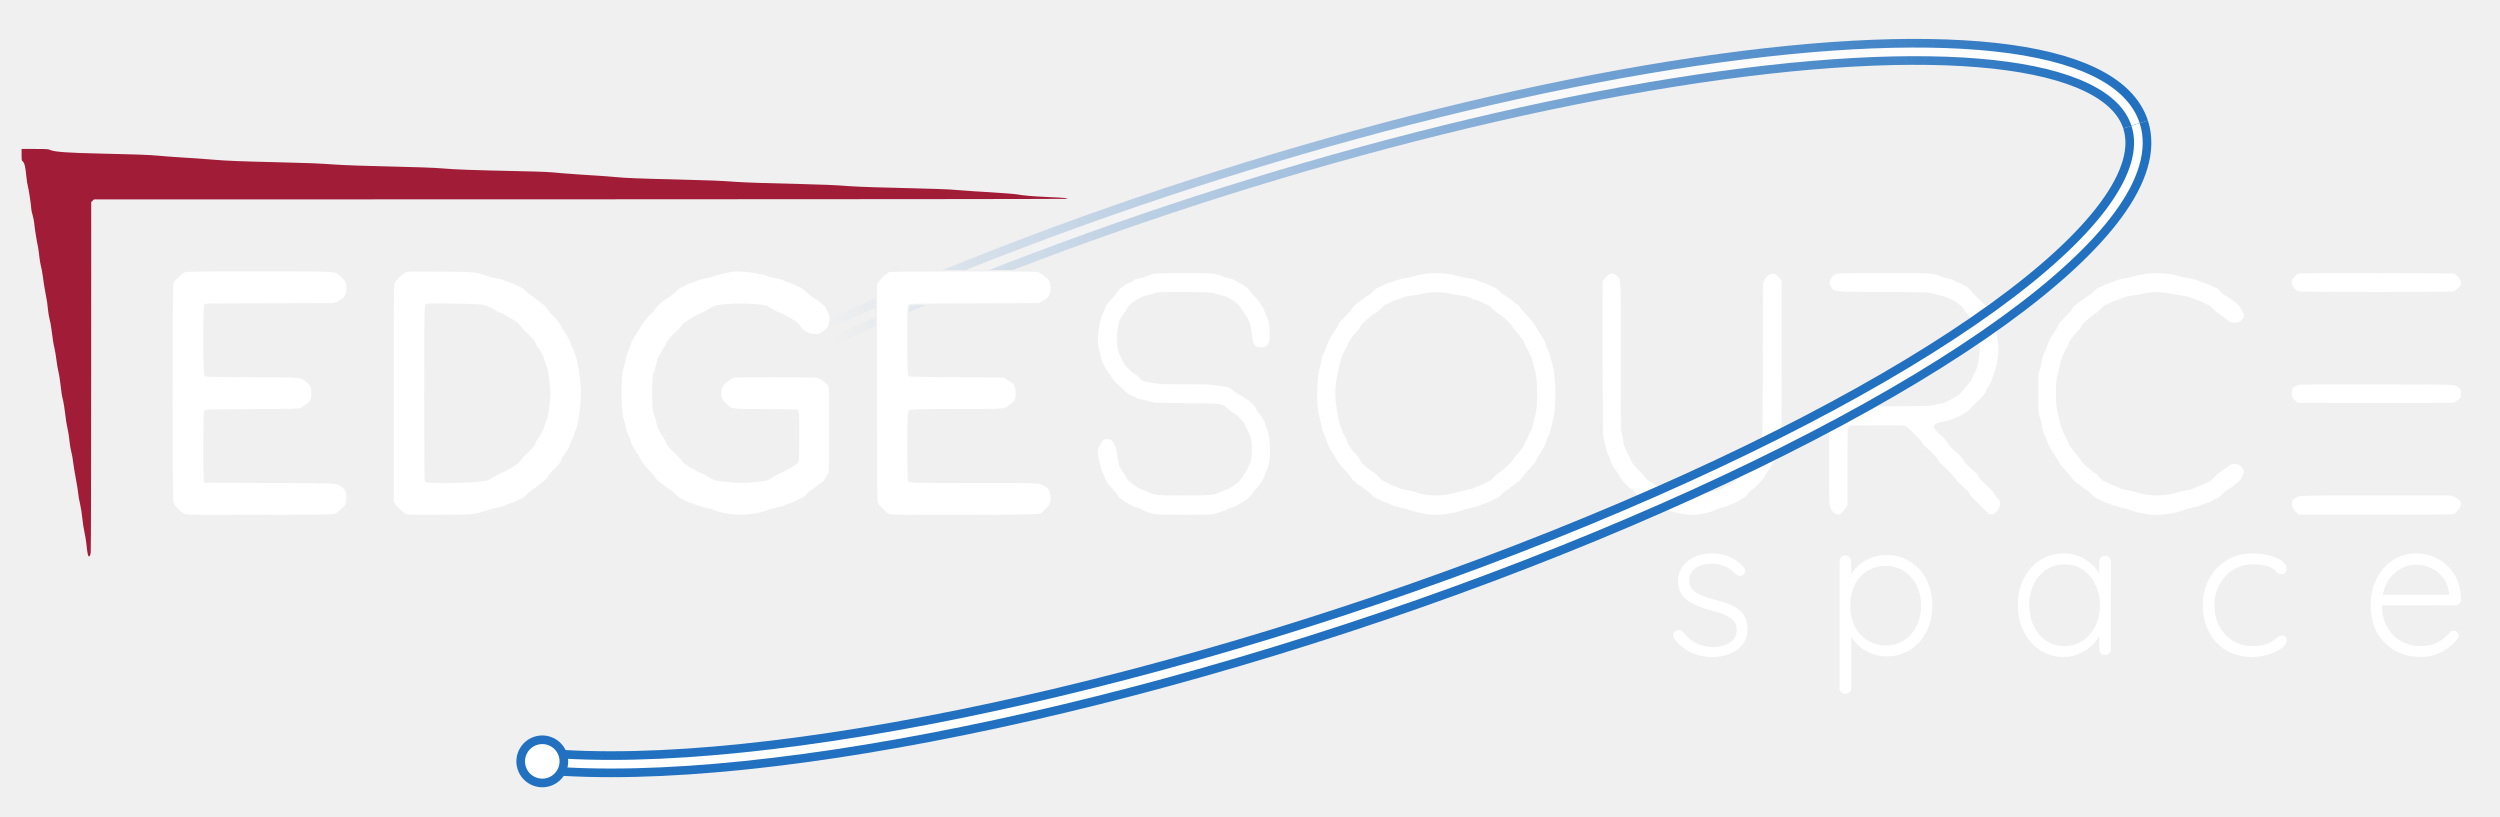
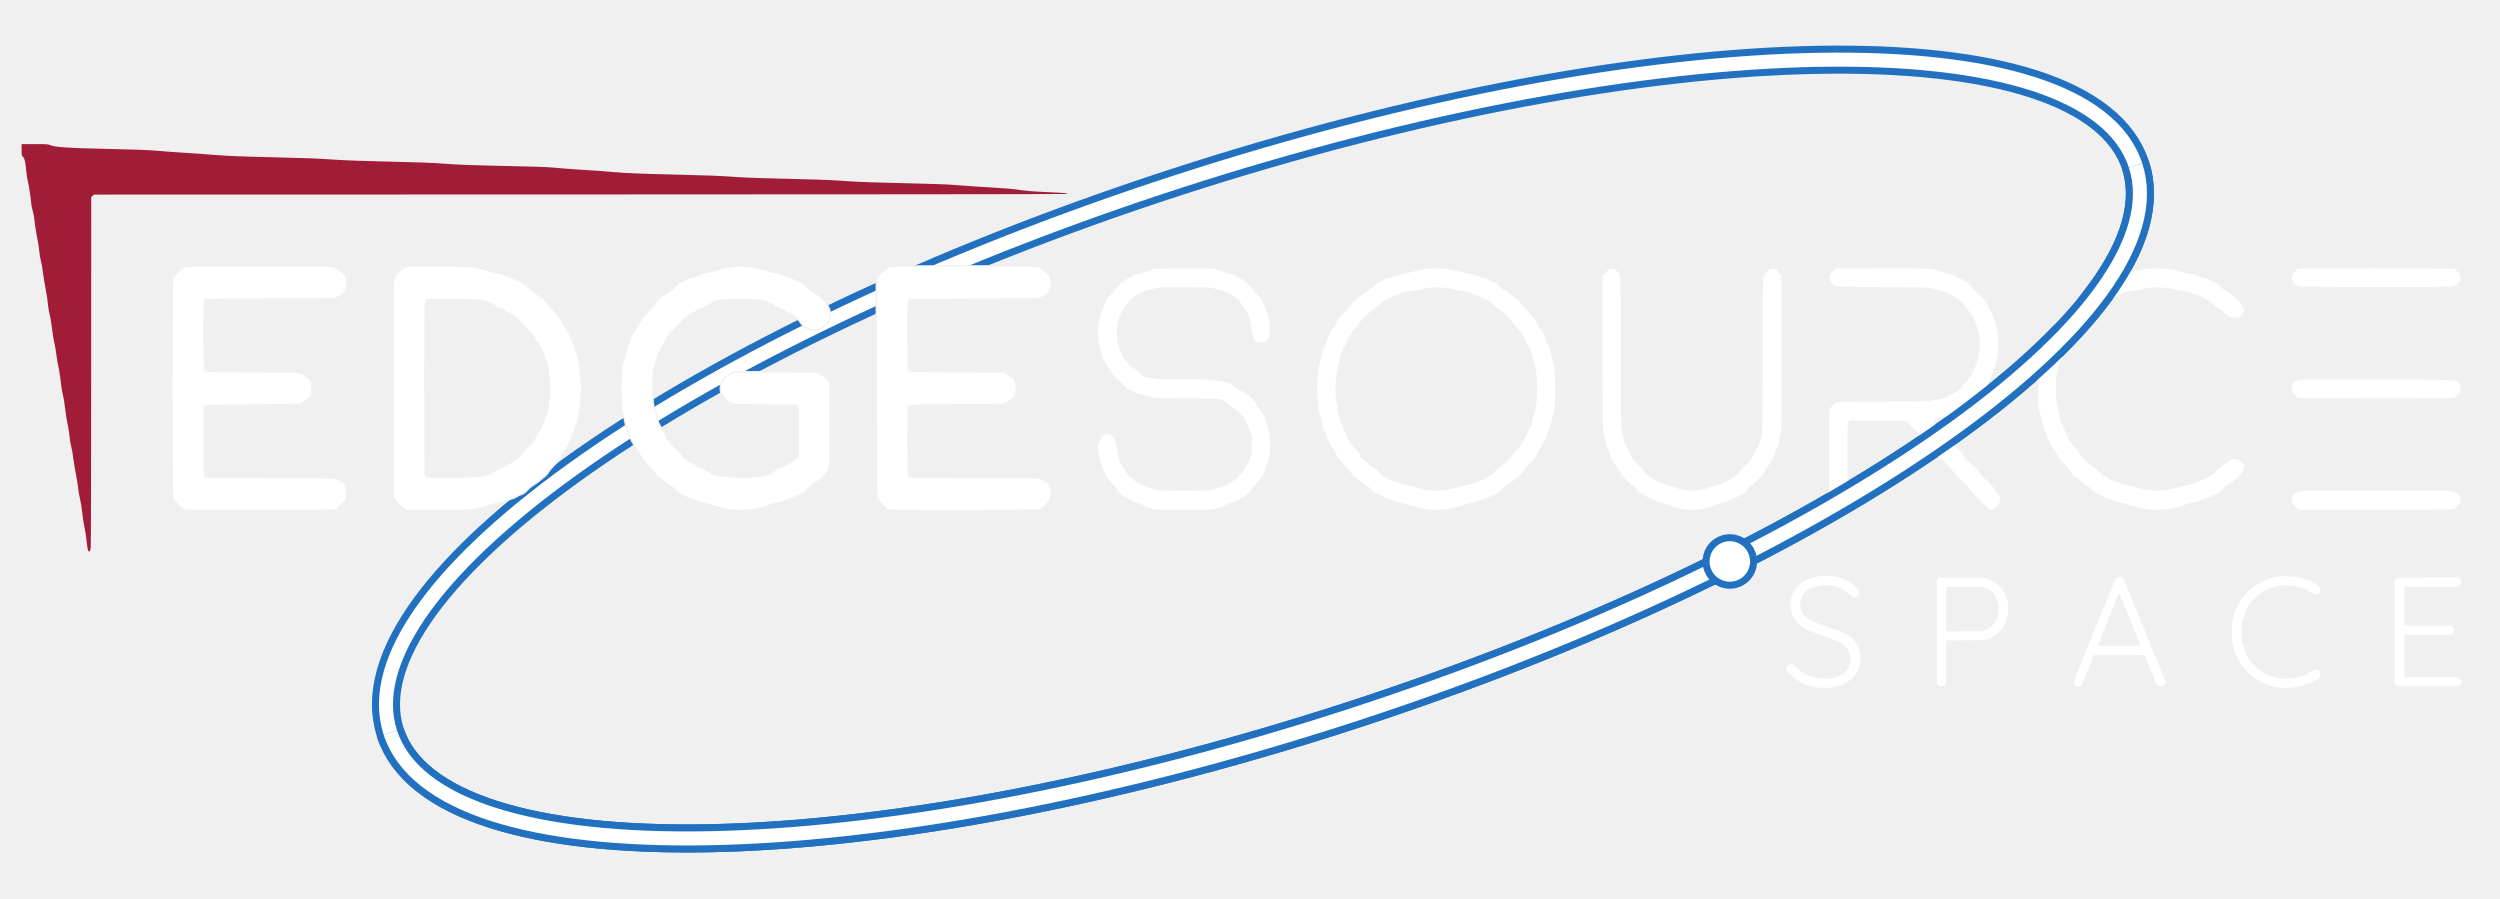
- <svg xmlns="http://www.w3.org/2000/svg" viewBox="-40 -276 4632 1512" role="img" aria-label="Edgesource Space">
+ <svg xmlns="http://www.w3.org/2000/svg" viewBox="-40 -267 4632 1664" role="img" aria-label="Edgesource Space">
  <defs>
    <path id="w" d="M3015 5791 c-63 -28 -190 -158 -204 -206 -15 -56 -16 -3988 0 -4050 15 -60 164 -207 226 -224 30 -8 423 -11 1395 -9 1354 3 1354 3 1396 30 22 15 58 44 80 65 21 21 51 47 64 59 46 37 59 177 27 280 -14 45 -66 90 -139 121 -65 28 -65 28 -1265 33 -660 3 -1201 6 -1202 8 -23 24 -25 84 -24 675 0 604 1 632 19 657 19 25 19 25 888 30 718 4 873 7 894 19 13 8 56 38 95 66 94 70 108 100 104 228 -5 112 -14 129 -105 195 -118 85 -15 76 -988 82 -869 5 -869 5 -888 30 -28 38 -31 1289 -3 1320 17 19 45 20 1214 22 l1196 3 65 34 c117 60 145 98 156 213 10 116 -8 160 -101 239 -128 109 40 98 -1505 99 -1293 0 -1357 -1 -1395 -19z M7104 5787 c-54 -29 -148 -120 -182 -177 -27 -45 -27 -45 -27 -2055 l0 -2010 30 -46 c42 -65 166 -175 212 -189 27 -8 203 -11 623 -8 585 4 585 4 726 41 78 20 161 46 185 56 24 11 89 27 144 36 66 12 117 27 150 45 28 15 75 33 105 40 30 6 73 24 95 40 22 15 64 35 92 44 41 14 63 30 100 72 25 30 67 67 92 81 25 15 60 38 78 52 18 14 55 44 84 66 97 76 120 98 140 137 11 21 52 72 92 112 127 130 146 154 157 198 7 24 24 57 40 73 15 17 35 45 45 64 9 19 30 51 45 73 15 21 34 62 40 91 7 28 23 70 35 92 13 22 30 63 38 91 8 28 22 64 30 80 40 77 101 545 93 714 -9 214 -62 562 -94 627 -11 21 -24 61 -31 88 -7 28 -23 66 -36 86 -13 20 -30 62 -39 93 -8 31 -25 71 -39 89 -13 18 -34 52 -47 77 -13 25 -33 55 -46 66 -12 12 -28 41 -34 65 -12 42 -142 201 -207 252 -13 11 -32 35 -43 55 -24 48 -69 96 -108 116 -18 9 -32 21 -32 26 0 5 -20 21 -44 35 -23 14 -52 35 -62 46 -10 12 -37 30 -59 41 -22 11 -67 48 -100 82 -36 37 -72 66 -90 70 -16 4 -55 22 -85 40 -30 18 -80 39 -110 46 -30 7 -80 25 -110 41 -36 18 -90 33 -155 43 -55 8 -132 27 -170 41 -203 77 -217 78 -880 82 -600 3 -600 3 -641 -20z m1416 -590 c92 -14 222 -70 280 -122 8 -7 41 -21 73 -30 31 -9 70 -27 86 -41 16 -13 50 -33 76 -44 27 -11 63 -34 82 -50 18 -17 40 -30 48 -30 8 0 34 -26 59 -57 24 -32 54 -67 65 -78 185 -179 222 -222 232 -261 6 -22 26 -58 45 -79 19 -21 34 -43 34 -49 0 -5 16 -33 36 -62 24 -34 41 -75 50 -118 7 -36 25 -87 38 -113 28 -54 37 -105 62 -344 16 -159 16 -175 -1 -335 -22 -216 -38 -301 -64 -345 -11 -20 -25 -59 -31 -89 -6 -29 -22 -73 -38 -98 -15 -24 -35 -61 -45 -81 -11 -20 -30 -48 -44 -62 -13 -15 -31 -48 -39 -74 -8 -29 -30 -65 -52 -88 -116 -120 -163 -167 -170 -167 -4 0 -16 -15 -26 -32 -27 -48 -76 -97 -117 -118 -19 -10 -41 -26 -48 -34 -8 -9 -33 -25 -57 -35 -24 -11 -58 -31 -76 -44 -18 -14 -56 -31 -85 -40 -29 -8 -89 -38 -133 -67 -45 -28 -97 -58 -117 -67 -70 -29 -422 -53 -774 -53 -337 0 -380 4 -399 41 -7 12 -10 581 -10 1630 0 1704 -2 1630 45 1650 33 15 903 2 1015 -14z M13145 5801 c-169 -34 -256 -55 -306 -76 -32 -14 -102 -32 -156 -40 -64 -11 -117 -26 -153 -44 -30 -16 -81 -34 -112 -40 -31 -7 -74 -23 -94 -37 -20 -14 -60 -34 -89 -45 -37 -14 -68 -36 -106 -77 -30 -31 -72 -68 -95 -82 -159 -96 -253 -175 -294 -247 -16 -29 -39 -57 -50 -63 -39 -21 -185 -197 -218 -263 -18 -36 -48 -86 -66 -111 -19 -24 -42 -59 -52 -78 -9 -18 -26 -45 -37 -59 -10 -15 -23 -49 -28 -75 -5 -27 -25 -82 -45 -122 -21 -42 -40 -100 -46 -140 -6 -37 -21 -98 -33 -137 -39 -119 -48 -213 -48 -500 0 -275 11 -412 39 -489 18 -48 28 -86 44 -175 6 -36 27 -95 46 -132 18 -37 38 -89 44 -116 6 -26 19 -59 29 -73 10 -14 28 -45 40 -68 12 -24 37 -63 56 -87 18 -25 37 -55 41 -67 15 -49 96 -157 182 -244 49 -49 99 -109 111 -132 12 -23 31 -47 44 -53 12 -7 40 -27 62 -46 67 -57 128 -101 175 -127 26 -13 68 -49 95 -80 37 -42 62 -61 104 -77 31 -11 66 -30 78 -41 12 -11 50 -27 84 -35 35 -8 90 -27 124 -43 34 -16 100 -36 153 -45 51 -9 118 -27 150 -40 283 -121 724 -121 1020 0 35 14 110 34 167 45 63 11 120 28 147 43 24 14 66 30 95 37 28 6 66 22 84 35 18 14 55 32 83 41 63 20 104 51 137 99 13 20 42 46 64 57 22 11 73 46 113 77 40 31 90 69 110 84 32 25 53 56 111 162 14 27 16 109 16 805 0 763 0 776 -20 810 -27 46 -149 136 -202 149 -52 14 -1490 15 -1547 2 -21 -5 -50 -20 -65 -34 -14 -14 -38 -31 -52 -38 -56 -29 -109 -113 -116 -182 -9 -101 8 -141 91 -220 115 -111 47 -101 726 -107 l595 -5 17 -35 c16 -32 18 -75 17 -470 -1 -239 -4 -445 -8 -458 -7 -26 -86 -86 -171 -130 -31 -15 -69 -38 -85 -49 -17 -12 -50 -27 -75 -33 -25 -6 -88 -41 -141 -76 -94 -64 -98 -66 -195 -79 -260 -35 -391 -39 -601 -21 -308 28 -287 22 -443 123 -27 17 -78 41 -114 53 -35 11 -70 28 -78 37 -7 9 -36 26 -64 39 -27 12 -63 33 -80 47 -16 13 -44 32 -62 41 -18 9 -46 38 -62 64 -16 26 -68 83 -117 126 -48 44 -100 96 -115 117 -15 20 -31 40 -37 43 -5 3 -17 29 -26 57 -10 28 -30 66 -46 84 -16 18 -39 55 -51 81 -11 27 -29 60 -39 74 -10 14 -26 63 -35 110 -8 47 -27 109 -41 139 -35 75 -46 219 -40 506 4 181 9 239 22 275 35 95 55 163 64 221 6 33 19 71 31 86 11 15 29 46 40 69 10 24 32 60 48 81 17 21 35 55 41 75 18 54 98 155 196 244 48 43 98 98 112 121 13 23 33 45 44 48 11 4 40 22 65 41 25 19 70 46 99 60 30 14 59 32 66 40 6 8 37 21 68 30 31 9 101 45 156 80 115 72 132 76 390 95 173 12 412 6 573 -15 103 -14 145 -31 244 -98 32 -21 84 -47 117 -57 32 -10 74 -29 92 -43 19 -14 51 -31 72 -38 21 -7 53 -25 70 -40 18 -15 46 -35 64 -44 18 -9 48 -40 68 -70 41 -62 45 -66 122 -114 51 -32 67 -36 138 -40 80 -4 80 -4 157 47 84 55 100 76 118 166 17 84 7 148 -35 216 -19 31 -35 61 -35 67 0 11 -110 109 -155 137 -18 11 -53 34 -80 50 -26 17 -83 62 -125 102 -52 48 -90 75 -117 82 -21 6 -59 24 -84 40 -24 16 -72 36 -106 45 -34 9 -83 27 -110 41 -28 14 -88 31 -144 40 -52 8 -123 26 -156 40 -152 61 -526 104 -668 76z M16072 5795 c-49 -22 -155 -121 -191 -179 l-31 -52 0 -2002 c0 -1768 1 -2006 15 -2038 22 -53 159 -190 209 -209 70 -26 2760 -18 2801 9 17 10 62 51 101 91 86 87 101 130 86 244 -17 118 -56 163 -182 207 -70 24 -70 24 -1229 24 -1182 0 -1199 1 -1227 38 -20 26 -20 1228 0 1276 24 58 -3 56 922 59 957 2 834 -10 984 94 73 50 94 103 88 218 -5 95 -30 151 -80 179 -18 10 -57 35 -87 55 l-53 36 -867 5 c-476 3 -872 9 -880 14 -39 25 -41 51 -41 690 0 589 1 615 19 637 19 24 19 24 1218 29 l1198 5 65 34 c36 18 76 43 88 55 90 82 92 298 3 364 -20 15 -46 39 -59 54 -12 14 -46 38 -74 52 -52 26 -52 26 -1407 26 -1151 -1 -1361 -3 -1389 -15z M20981 5765 c-41 -8 -99 -25 -131 -39 -31 -14 -89 -32 -129 -41 -73 -15 -104 -27 -131 -51 -8 -7 -40 -22 -71 -33 -31 -12 -65 -31 -75 -42 -11 -12 -36 -30 -57 -41 -21 -10 -46 -33 -55 -50 -15 -26 -67 -90 -220 -265 -16 -18 -34 -55 -40 -84 -7 -28 -21 -64 -32 -79 -29 -41 -36 -64 -71 -237 -40 -201 -38 -325 10 -498 17 -60 31 -119 31 -130 0 -12 10 -39 21 -60 12 -22 30 -58 42 -80 11 -22 36 -60 57 -85 21 -25 54 -74 73 -110 25 -45 55 -80 98 -115 34 -27 94 -82 133 -121 54 -55 83 -76 121 -88 27 -9 65 -27 85 -41 23 -16 65 -29 122 -39 47 -8 115 -25 150 -38 62 -22 74 -22 663 -28 690 -7 665 -4 762 -94 32 -29 74 -61 93 -71 98 -50 197 -153 249 -260 97 -199 102 -214 113 -332 10 -116 -8 -329 -31 -357 -5 -6 -19 -37 -31 -69 -12 -32 -35 -73 -51 -91 -16 -18 -37 -53 -48 -78 -33 -79 -233 -236 -328 -259 -26 -7 -77 -27 -113 -44 -100 -50 -159 -55 -662 -55 -497 0 -537 4 -645 58 -33 17 -76 33 -96 37 -44 8 -178 90 -229 139 -20 20 -42 36 -48 36 -6 0 -22 24 -34 53 -13 29 -31 59 -41 67 -9 7 -26 32 -37 54 -11 23 -29 50 -39 62 -22 24 -43 110 -60 249 -27 223 -114 327 -237 284 -40 -14 -122 -160 -122 -217 0 -93 58 -344 95 -407 12 -22 30 -65 38 -95 17 -57 52 -106 158 -217 32 -35 68 -81 79 -103 11 -22 33 -46 48 -54 15 -8 36 -24 47 -36 11 -13 43 -33 71 -46 28 -12 67 -33 87 -47 20 -14 60 -31 89 -37 29 -7 80 -26 113 -43 183 -91 180 -91 715 -95 293 -2 515 1 560 7 88 12 235 59 277 89 16 11 60 28 99 37 39 9 86 28 109 44 22 16 56 36 75 45 67 31 164 111 190 157 14 24 53 72 86 107 64 66 138 179 150 228 3 16 24 68 46 116 80 177 80 571 0 763 -12 28 -24 66 -27 86 -6 38 -72 150 -128 214 -19 22 -40 57 -46 77 -12 36 -146 168 -171 168 -5 0 -25 13 -43 30 -19 16 -56 39 -83 50 -26 12 -78 45 -114 74 -92 74 -88 73 -293 101 -175 24 -211 25 -634 25 -433 0 -453 1 -588 25 -173 31 -184 35 -235 96 -23 27 -60 59 -83 71 -71 36 -222 196 -231 243 -4 22 -21 61 -37 86 -61 97 -82 308 -51 511 13 84 27 139 41 160 11 18 30 51 42 73 11 22 34 54 49 70 16 17 36 48 45 71 17 43 101 121 167 155 20 10 53 30 73 43 20 14 62 30 93 36 31 6 102 25 158 41 100 30 100 30 585 27 484 -3 484 -3 564 -30 44 -15 106 -32 137 -38 31 -6 74 -22 94 -36 20 -14 56 -34 80 -46 24 -11 44 -24 44 -29 0 -4 19 -21 43 -37 27 -19 57 -54 82 -98 22 -37 54 -85 72 -106 17 -21 37 -55 43 -76 7 -20 21 -50 30 -67 10 -16 23 -66 29 -110 6 -44 15 -116 21 -160 19 -143 60 -190 165 -190 74 0 107 19 139 81 39 73 23 379 -23 460 -10 16 -28 61 -41 100 -31 98 -90 191 -173 276 -40 40 -88 97 -107 125 -19 28 -51 61 -71 72 -20 12 -43 28 -50 38 -8 9 -39 27 -69 40 -30 14 -71 35 -90 48 -19 13 -71 30 -115 39 -43 9 -103 27 -133 41 -112 51 -161 55 -689 54 -361 -1 -507 -4 -562 -14z M26060 5773 c-95 -9 -189 -27 -244 -48 -33 -12 -113 -30 -176 -39 -76 -11 -137 -27 -180 -46 -36 -16 -90 -34 -120 -40 -30 -6 -75 -24 -100 -39 -25 -16 -65 -35 -90 -42 -33 -10 -61 -30 -105 -75 -33 -34 -80 -72 -105 -84 -25 -13 -54 -31 -65 -42 -11 -11 -41 -34 -67 -51 -109 -75 -138 -102 -164 -154 -15 -29 -31 -53 -35 -53 -5 0 -37 -30 -71 -67 -35 -37 -79 -84 -100 -104 -20 -21 -42 -55 -48 -76 -7 -21 -25 -54 -40 -73 -15 -19 -33 -46 -40 -60 -7 -14 -22 -36 -34 -50 -20 -22 -103 -206 -121 -270 -4 -14 -20 -49 -36 -78 -16 -30 -30 -77 -34 -110 -4 -31 -16 -91 -27 -132 -34 -127 -36 -140 -48 -320 -15 -234 0 -496 35 -608 13 -42 28 -110 34 -150 5 -42 22 -98 39 -135 17 -34 40 -93 53 -132 25 -80 83 -200 109 -230 10 -11 41 -62 68 -114 40 -74 74 -120 160 -211 60 -63 119 -134 130 -156 11 -22 39 -53 61 -67 23 -15 41 -31 41 -35 0 -5 19 -19 43 -32 23 -13 57 -36 75 -52 18 -15 49 -37 70 -47 20 -11 58 -44 84 -74 39 -45 59 -59 108 -75 33 -12 72 -30 87 -42 14 -11 51 -28 82 -36 31 -9 81 -29 111 -44 33 -17 94 -34 152 -44 54 -9 119 -26 145 -38 62 -27 254 -75 363 -89 189 -26 480 12 661 86 34 14 103 32 153 40 51 9 118 29 152 45 34 16 83 34 110 40 27 6 66 22 86 36 21 13 63 34 93 45 41 15 67 34 103 75 27 31 72 68 105 86 31 17 57 34 57 39 0 4 20 20 44 34 24 14 50 33 58 42 7 9 29 26 49 39 20 12 50 44 65 70 16 26 63 83 105 128 125 132 156 172 173 224 9 27 26 58 37 68 12 11 33 42 46 69 14 28 36 64 49 81 13 16 28 55 35 85 6 29 24 77 39 104 25 45 67 186 106 360 50 220 38 776 -20 970 -13 44 -30 109 -37 145 -7 36 -28 93 -46 128 -18 35 -38 87 -44 115 -11 51 -48 119 -118 214 -19 26 -42 66 -52 89 -27 59 -94 145 -187 242 -45 45 -93 102 -108 127 -14 25 -38 52 -53 60 -15 7 -41 25 -57 39 -70 60 -123 97 -174 125 -30 16 -80 56 -111 88 -43 45 -68 63 -103 73 -26 7 -66 25 -89 40 -23 15 -67 33 -97 40 -30 7 -82 25 -115 40 -40 19 -90 33 -150 40 -49 6 -136 24 -192 41 -174 50 -388 70 -573 52z m408 -372 c44 -12 133 -28 198 -36 85 -11 136 -24 179 -44 34 -15 85 -34 115 -41 30 -7 75 -25 100 -40 25 -16 64 -34 88 -41 32 -9 58 -29 100 -74 31 -34 71 -69 88 -78 74 -38 252 -195 273 -241 10 -23 48 -72 85 -111 36 -38 66 -73 66 -77 0 -4 18 -27 39 -52 25 -29 41 -59 46 -86 4 -22 18 -54 32 -71 14 -16 33 -51 44 -78 10 -27 29 -65 42 -84 15 -22 27 -59 32 -94 4 -32 20 -98 37 -148 66 -199 67 -713 3 -897 -14 -40 -30 -104 -36 -143 -6 -46 -19 -84 -38 -115 -16 -25 -34 -63 -41 -84 -7 -22 -26 -60 -41 -85 -16 -25 -29 -52 -29 -60 0 -25 -102 -168 -146 -206 -13 -11 -43 -50 -67 -87 -48 -74 -185 -200 -278 -256 -19 -12 -58 -48 -86 -80 -36 -41 -63 -62 -93 -72 -23 -8 -57 -26 -76 -41 -18 -14 -64 -34 -100 -43 -37 -9 -86 -28 -108 -41 -26 -15 -78 -29 -141 -39 -55 -9 -140 -29 -190 -45 -210 -68 -523 -67 -708 3 -36 13 -114 32 -174 41 -74 12 -125 26 -163 46 -30 15 -77 33 -105 39 -27 6 -68 23 -90 39 -22 16 -58 34 -79 42 -26 9 -58 36 -95 77 -31 35 -68 70 -83 78 -38 20 -152 107 -195 149 -20 19 -40 35 -44 35 -4 0 -15 21 -25 47 -10 27 -34 64 -54 85 -71 74 -110 119 -110 127 0 5 -15 27 -34 50 -20 23 -37 57 -41 80 -3 21 -22 63 -41 92 -19 30 -39 72 -45 94 -6 22 -19 56 -29 75 -46 90 -110 459 -110 633 0 261 94 681 180 809 16 24 37 66 46 93 9 28 27 64 39 80 12 17 29 44 38 60 8 17 46 61 82 99 37 39 74 87 82 108 15 36 44 65 205 200 25 20 60 43 79 51 20 8 59 42 89 76 40 46 65 65 105 80 29 11 69 31 89 45 20 14 62 30 94 37 31 6 81 24 111 40 45 23 82 32 186 44 72 9 155 22 185 31 144 39 374 41 518 5z M33620 5764 c-117 -51 -157 -173 -83 -255 72 -80 -3 -73 953 -79 855 -5 855 -5 935 -31 44 -15 105 -30 135 -34 56 -7 266 -101 290 -130 6 -8 31 -26 56 -40 27 -16 53 -43 71 -73 15 -26 57 -81 94 -122 74 -84 82 -97 132 -226 73 -186 92 -366 62 -575 -19 -130 -39 -201 -70 -248 -14 -20 -33 -62 -43 -93 -19 -59 -45 -95 -122 -176 -25 -26 -60 -69 -78 -95 -18 -27 -46 -56 -63 -65 -18 -9 -44 -27 -60 -40 -16 -13 -56 -34 -90 -47 -34 -14 -70 -32 -79 -40 -10 -9 -51 -22 -91 -30 -41 -7 -112 -22 -159 -31 -77 -17 -167 -19 -932 -24 -846 -5 -846 -5 -889 -35 -27 -19 -54 -50 -71 -84 -28 -53 -28 -53 -28 -877 0 -823 0 -823 26 -881 29 -67 57 -101 99 -118 60 -26 99 -3 176 105 l39 54 0 706 c0 651 1 708 18 740 l17 35 490 3 c270 1 505 0 523 -3 18 -3 49 -22 71 -43 21 -20 86 -82 145 -136 67 -63 109 -111 116 -131 7 -20 38 -57 78 -92 128 -114 213 -204 228 -243 9 -22 30 -50 47 -64 64 -49 205 -192 237 -241 32 -48 237 -255 252 -255 4 0 19 -21 32 -48 15 -30 75 -98 167 -188 79 -77 157 -155 172 -172 61 -67 157 -29 213 83 36 75 29 130 -26 183 -21 20 -45 54 -54 76 -10 25 -52 72 -113 130 -147 137 -166 158 -192 209 -13 26 -27 47 -31 47 -4 0 -49 40 -100 90 -51 49 -96 90 -100 90 -4 0 -19 24 -34 54 -18 35 -52 76 -94 114 -136 120 -197 185 -212 223 -10 25 -44 64 -96 111 -101 91 -154 150 -154 172 0 56 57 88 197 110 77 12 119 24 168 51 37 19 75 35 85 35 10 0 42 16 71 36 29 19 67 41 85 49 17 7 52 39 77 71 26 33 80 88 122 124 41 36 75 68 75 72 0 4 17 24 39 45 24 24 45 57 55 90 10 28 24 57 33 65 18 14 52 88 89 190 107 296 127 548 64 798 -16 63 -32 136 -35 162 -3 26 -17 62 -30 82 -13 19 -33 56 -44 82 -12 26 -31 57 -44 69 -12 13 -28 44 -34 69 -7 25 -27 61 -45 80 -97 103 -161 166 -167 166 -5 0 -36 34 -70 75 -34 41 -67 75 -74 75 -8 0 -36 16 -63 35 -27 20 -67 40 -89 46 -22 6 -59 24 -83 39 -28 19 -68 32 -115 40 -40 7 -110 27 -157 45 -140 54 -158 55 -1057 55 -717 -1 -833 -3 -863 -16z M39342 5764 c-62 -7 -145 -25 -185 -39 -39 -14 -121 -32 -182 -41 -76 -10 -129 -24 -170 -44 -33 -15 -88 -35 -122 -44 -35 -8 -80 -27 -100 -40 -21 -13 -58 -30 -83 -38 -33 -9 -60 -28 -100 -71 -30 -32 -72 -68 -93 -78 -37 -20 -83 -51 -181 -126 -28 -21 -62 -46 -78 -55 -15 -10 -38 -37 -50 -62 -13 -25 -73 -96 -134 -159 -61 -62 -115 -124 -119 -138 -10 -31 -72 -137 -101 -169 -31 -36 -90 -154 -115 -230 -11 -36 -34 -90 -51 -122 -19 -37 -34 -87 -43 -147 -7 -49 -26 -125 -41 -168 -28 -78 -28 -78 -28 -438 0 -360 0 -360 32 -459 18 -54 32 -113 32 -130 1 -53 20 -118 54 -186 18 -36 39 -90 46 -120 7 -30 26 -72 42 -94 15 -21 28 -44 28 -50 0 -6 18 -36 40 -65 22 -29 57 -87 78 -129 28 -58 62 -102 143 -187 59 -62 116 -130 128 -152 11 -22 35 -50 53 -62 18 -11 60 -43 93 -71 33 -27 82 -62 110 -78 27 -15 76 -55 109 -89 43 -46 73 -68 114 -83 30 -11 66 -30 80 -41 14 -10 50 -26 81 -35 31 -8 85 -28 121 -44 36 -16 106 -36 157 -45 50 -8 117 -27 148 -40 67 -30 228 -69 351 -86 193 -26 519 16 671 86 31 14 99 32 152 41 60 10 117 27 151 45 30 16 79 33 107 39 29 7 69 23 89 36 20 14 61 34 91 45 40 15 65 34 101 76 26 30 67 66 92 79 50 27 104 67 200 148 55 47 69 66 93 126 34 83 31 99 -20 158 -64 73 -178 76 -254 7 -22 -19 -44 -35 -49 -35 -5 0 -27 -15 -47 -33 -21 -18 -51 -41 -68 -51 -16 -10 -55 -46 -86 -80 -36 -39 -70 -66 -95 -75 -21 -7 -59 -26 -84 -41 -25 -16 -65 -34 -90 -40 -24 -7 -69 -25 -100 -40 -34 -17 -91 -34 -150 -43 -52 -9 -135 -29 -185 -46 -205 -69 -532 -67 -730 4 -39 14 -120 34 -182 44 -72 12 -122 26 -140 39 -16 11 -55 28 -88 37 -33 9 -80 30 -105 45 -25 15 -61 33 -82 39 -40 13 -69 37 -112 93 -15 21 -51 52 -79 69 -29 17 -63 42 -77 55 -14 12 -58 51 -98 85 -40 34 -75 73 -79 87 -3 13 -39 63 -79 109 -41 46 -74 89 -74 94 0 5 -16 27 -36 49 -22 24 -40 57 -45 82 -6 24 -22 61 -38 83 -15 22 -34 58 -41 80 -7 22 -23 58 -35 80 -14 23 -32 88 -45 155 -11 63 -27 135 -35 160 -46 147 -44 587 2 710 6 14 20 79 33 145 12 66 33 140 46 165 13 25 33 70 44 101 11 31 29 64 40 74 11 10 27 42 35 73 9 30 31 73 48 94 78 97 149 178 156 178 4 0 18 22 31 50 17 35 45 67 98 112 41 35 91 77 111 94 20 17 52 39 71 49 19 10 61 46 93 81 32 35 65 64 72 64 8 0 48 18 89 40 42 22 104 47 138 55 34 9 83 27 109 40 33 17 83 29 170 39 68 9 147 22 174 30 143 42 367 45 525 7 47 -12 141 -28 210 -36 91 -11 138 -22 173 -40 27 -14 76 -32 110 -41 34 -8 82 -28 107 -44 25 -15 64 -34 88 -41 32 -9 59 -29 100 -74 31 -33 77 -73 102 -88 25 -15 72 -50 105 -77 109 -91 157 -110 242 -94 54 10 70 20 103 66 35 47 38 79 11 116 -10 15 -27 47 -38 72 -27 60 -161 172 -294 244 -26 14 -68 50 -94 80 -36 43 -58 59 -98 72 -29 9 -74 29 -102 44 -27 16 -79 35 -114 44 -35 9 -80 26 -98 37 -22 14 -77 28 -158 40 -69 11 -146 28 -173 38 -136 54 -417 73 -650 45z M42200 5773 c-66 -23 -140 -111 -140 -167 0 -60 64 -139 135 -166 29 -11 2811 -12 2856 -1 14 3 52 30 85 59 56 50 59 55 59 100 0 59 -75 155 -135 172 -36 10 -2831 13 -2860 3z M29358 5708 c-32 -34 -61 -71 -64 -82 -2 -12 -3 -655 -2 -1431 3 -1292 4 -1415 20 -1475 9 -36 27 -108 38 -160 12 -52 34 -120 49 -150 16 -30 32 -74 36 -97 7 -42 69 -149 123 -213 17 -20 41 -60 55 -91 27 -62 172 -214 240 -252 24 -13 53 -44 74 -75 25 -41 45 -58 81 -74 26 -12 69 -36 96 -55 26 -18 56 -33 65 -33 9 0 35 -9 56 -21 22 -12 51 -27 65 -35 14 -7 58 -20 99 -28 41 -9 91 -24 112 -35 99 -52 314 -101 442 -101 146 0 343 43 447 96 25 13 81 31 125 40 44 9 103 29 130 44 28 15 73 35 102 44 28 10 57 24 65 33 7 9 36 26 64 39 50 22 87 57 120 113 10 16 33 38 53 49 65 37 216 194 245 255 14 31 44 76 65 101 22 25 43 56 47 68 3 13 19 41 35 63 15 22 33 63 39 90 6 28 24 76 41 107 19 38 34 90 45 155 8 54 22 131 30 171 11 61 14 304 14 1469 l0 1396 -41 54 c-24 30 -52 61 -63 69 -28 19 -95 18 -128 -4 -39 -26 -99 -109 -109 -151 -5 -20 -9 -652 -9 -1406 0 -1537 0 -1532 -69 -1675 -17 -36 -31 -70 -31 -77 0 -6 -12 -25 -26 -42 -14 -17 -34 -53 -44 -80 -24 -67 -60 -110 -228 -273 -7 -7 -27 -32 -43 -56 -16 -23 -44 -51 -62 -62 -18 -10 -50 -32 -72 -48 -22 -16 -64 -37 -92 -46 -29 -10 -55 -22 -59 -27 -11 -19 -66 -40 -146 -55 -45 -8 -99 -24 -120 -35 -140 -72 -477 -76 -610 -8 -22 11 -81 29 -131 40 -85 18 -287 105 -302 129 -3 5 -29 23 -59 39 -29 17 -65 48 -78 68 -14 21 -75 89 -136 151 -69 70 -115 126 -122 148 -6 18 -43 95 -81 170 -44 87 -69 147 -69 169 0 18 -11 85 -25 149 -25 116 -25 116 -25 1478 0 1539 7 1406 -80 1481 -71 60 -116 55 -192 -25z M42157 3698 c-70 -24 -87 -47 -94 -125 -7 -79 12 -122 74 -164 l48 -34 1419 -3 c953 -1 1430 1 1455 8 20 6 59 30 86 55 50 44 50 44 49 112 0 87 -10 103 -81 139 -58 29 -58 29 -1478 31 -1402 2 -1421 1 -1478 -19z M42170 1634 c-76 -36 -98 -59 -106 -109 -9 -61 25 -134 84 -182 l46 -38 1426 0 c1248 0 1428 2 1451 15 15 8 49 42 75 75 44 53 49 65 48 107 -1 59 -18 80 -106 124 l-68 34 -1397 0 c-1398 0 -1398 0 -1453 -26z" />
-     <path id="s" d="M3085 9684 c-971 -81 -1680 -605 -1846 -1366 -72 -330 -25 -756 113 -1033 245 -489 866 -845 1984 -1139 766 -202 1205 -430 1372 -712 159 -268 158 -670 -1 -954 -203 -360 -801 -604 -1412 -576 -715 34 -1269 310 -1717 857 -114 139 -182 183 -298 196 -100 10 -172 -21 -288 -122 -148 -130 -107 -332 120 -585 485 -543 1070 -848 1794 -935 1094 -133 2083 268 2442 990 240 484 191 1210 -111 1621 -88 120 -279 301 -407 386 -259 172 -621 318 -1128 454 -512 137 -635 174 -882 266 -546 203 -795 410 -896 743 -57 188 -35 465 51 651 312 675 1567 841 2401 318 125 -78 235 -168 349 -283 135 -137 190 -165 307 -159 130 7 218 64 280 180 34 63 34 223 0 286 -34 63 -310 337 -428 424 -328 243 -724 399 -1184 469 -132 19 -492 33 -615 23z M24740 9679 c-1191 -119 -2133 -989 -2445 -2259 -133 -543 -139 -1202 -15 -1767 250 -1141 1039 -2020 2045 -2278 404 -104 869 -110 1260 -18 629 148 1239 583 1579 1126 l55 89 3 -454 c3 -438 4 -454 24 -499 130 -281 551 -275 666 9 l23 57 3 2755 c1 1721 -1 2774 -7 2806 -37 199 -214 325 -412 293 -119 -19 -213 -92 -267 -207 l-27 -57 -5 -420 -5 -419 -46 79 c-319 548 -950 985 -1614 1119 -231 46 -598 67 -815 45z m525 -670 c1309 -112 2183 -1424 1970 -2959 -191 -1375 -1230 -2241 -2475 -2064 -817 117 -1464 716 -1734 1606 -129 426 -162 990 -85 1448 211 1259 1167 2069 2324 1969z M36445 9683 c-1640 -103 -2835 -1450 -2835 -3192 0 -1102 447 -2067 1220 -2638 687 -508 1586 -680 2545 -488 711 142 1362 545 1425 882 36 198 -89 360 -287 371 -113 6 -164 -19 -368 -183 -252 -203 -374 -270 -665 -365 -413 -137 -1021 -144 -1464 -19 -1170 331 -1873 1581 -1645 2929 172 1019 941 1825 1910 2000 382 69 915 38 1311 -76 225 -65 321 -122 511 -301 169 -159 233 -193 370 -193 99 0 147 19 210 82 76 77 102 144 102 269 0 102 -1 107 -39 185 -226 461 -1288 801 -2301 737z M46600 9684 c-19 -2 -78 -9 -130 -14 -983 -107 -1845 -805 -2243 -1815 -285 -726 -328 -1684 -107 -2438 323 -1107 1212 -1888 2360 -2076 293 -48 744 -63 960 -33 710 100 1358 459 1843 1021 147 171 177 276 114 403 -109 222 -366 251 -542 60 -476 -517 -854 -728 -1455 -813 -113 -16 -487 -16 -630 0 -1063 121 -1832 845 -2040 1920 -28 142 -50 353 -50 478 l0 103 2308 2 2307 3 60 28 c73 34 147 104 183 172 32 63 39 179 23 381 -62 756 -320 1334 -815 1830 -426 425 -954 683 -1577 769 -108 15 -494 28 -569 19z m460 -709 c834 -112 1500 -666 1704 -1415 32 -117 66 -315 66 -381 l0 -49 -2046 0 -2046 0 7 43 c41 249 173 604 309 826 309 506 876 890 1436 970 41 6 86 13 100 15 67 10 376 4 470 -9z M13805 9579 c-771 -73 -1462 -485 -1849 -1102 l-55 -88 -3 448 c-3 440 -4 449 -26 505 -124 309 -574 294 -673 -23 -19 -60 -19 -149 -17 -4058 l3 -3996 21 -46 c130 -281 551 -275 666 9 l23 57 3 1624 2 1624 53 -76 c410 -594 1040 -989 1762 -1103 156 -24 519 -30 694 -10 1236 138 2192 1083 2440 2411 71 382 81 893 25 1280 -203 1395 -1184 2404 -2472 2540 -147 16 -450 18 -597 4z m590 -688 c1142 -194 1900 -1278 1817 -2599 -78 -1224 -788 -2097 -1847 -2269 -153 -25 -504 -25 -665 0 -1002 155 -1702 940 -1842 2067 -17 139 -17 621 0 760 145 1166 883 1948 1947 2060 134 14 454 4 590 -19z" />
+     <path id="s" d="M3675 11934 c-400 -30 -661 -79 -950 -178 -767 -263 -1318 -806 -1489 -1468 -52 -203 -60 -276 -61 -548 0 -559 117 -916 422 -1295 370 -459 895 -750 1961 -1086 558 -176 1095 -385 1368 -534 408 -223 705 -542 814 -876 88 -269 92 -636 8 -884 -181 -541 -756 -933 -1528 -1042 -178 -25 -661 -25 -845 1 -721 99 -1254 363 -1795 892 -216 211 -245 229 -375 229 -83 0 -95 -2 -152 -34 -189 -102 -270 -320 -185 -493 28 -56 56 -89 170 -197 695 -657 1362 -992 2179 -1095 1333 -168 2487 255 3047 1116 231 355 328 751 298 1214 -41 624 -208 1019 -597 1408 -382 381 -760 560 -2105 991 -842 270 -1453 600 -1699 918 -266 345 -327 910 -144 1334 193 446 702 778 1353 882 931 150 1830 -124 2435 -739 77 -79 135 -130 163 -142 130 -58 287 -15 405 111 74 79 92 122 92 221 0 112 -43 196 -183 360 -428 499 -1118 822 -1952 915 -137 15 -547 27 -655 19z M39190 11914 c-25 -2 -101 -8 -170 -14 -1754 -150 -3212 -1405 -3655 -3147 -100 -393 -130 -651 -130 -1138 0 -398 6 -488 50 -777 324 -2113 2119 -3606 4260 -3545 611 18 1275 178 1876 453 221 101 499 263 572 332 222 212 30 618 -283 600 -90 -5 -132 -23 -278 -115 -391 -246 -866 -427 -1332 -507 -407 -71 -893 -72 -1290 -5 -1190 201 -2137 987 -2573 2134 -320 844 -323 1965 -5 2824 175 476 436 883 797 1242 654 652 1516 981 2501 956 695 -17 1326 -205 1910 -569 177 -111 207 -122 312 -116 195 11 333 164 333 368 0 146 -46 213 -223 328 -560 364 -1235 599 -1943 677 -135 15 -627 28 -729 19z M26443 11836 c-83 -26 -161 -93 -202 -173 -10 -21 -735 -1792 -1610 -3935 l-1591 -3896 0 -79 c0 -234 137 -365 367 -351 122 8 218 71 274 180 12 24 223 540 469 1148 l446 1105 1951 3 c1555 2 1952 0 1956 -10 139 -350 898 -2190 919 -2231 104 -195 351 -255 535 -131 115 79 166 202 141 347 -14 86 -3164 7799 -3216 7877 -43 63 -118 123 -181 145 -55 18 -199 19 -258 1z m928 -3238 l836 -2043 -1660 -3 c-913 -1 -1662 0 -1665 2 -5 6 1640 4086 1648 4086 3 0 382 -919 841 -2042z M48092 11809 c-98 -19 -194 -97 -244 -197 l-23 -47 0 -3950 0 -3950 21 -46 c26 -55 85 -123 135 -155 92 -58 -63 -54 2425 -52 l2281 3 68 35 c242 124 250 461 15 616 -86 57 23 54 -2177 54 l-2023 0 0 1630 0 1630 1758 0 c1947 0 1824 -4 1929 65 200 132 190 459 -18 591 -91 57 15 54 -1906 54 l-1763 0 0 1510 0 1510 2059 2 2058 3 68 35 c256 131 248 504 -13 632 l-67 33 -2270 1 c-1248 1 -2289 -2 -2313 -7z M12716 11794 c-94 -29 -178 -103 -220 -193 l-21 -46 0 -3945 0 -3945 33 -67 c60 -123 152 -179 302 -186 164 -7 282 61 346 201 l29 62 3 1642 2 1642 1368 4 c1498 3 1421 0 1681 63 895 218 1566 990 1705 1964 179 1241 -408 2316 -1468 2689 -170 60 -359 100 -570 120 -190 19 -3129 13 -3190 -5z m3194 -708 c509 -68 904 -351 1138 -815 192 -382 237 -928 116 -1406 -136 -536 -536 -990 -999 -1135 -223 -69 -100 -64 -1612 -67 l-1363 -4 0 1721 0 1720 1308 0 c1063 0 1327 -3 1412 -14z" />
    <g id="t">
      <use href="#w" transform="translate(0 808) scale(.1 -.1)" />
-       <use href="#s" transform="translate(3032.9 565.7) scale(0.3) translate(0 1581) scale(.1 -.1)" />
+       <use href="#s" transform="translate(3249.4 707.1) scale(0.24) translate(0 1581) scale(.1 -.1)" />
    </g>
-     <path id="f" d="M1700 0A1700 420 0 0 1 -1472.2 210" />
-     <path id="b" d="M1700 0A1700 420 0 0 0 -718.5 -380.6" />
-     <linearGradient id="bg" gradientUnits="userSpaceOnUse" x1="1700" y1="0" x2="-718.5" y2="0">
-       <stop offset="0" stop-color="#fff" />
-       <stop offset="1" stop-color="#fff" stop-opacity="0" />
-     </linearGradient>
-     <mask id="fade" maskUnits="userSpaceOnUse" x="-40" y="-276" width="4632" height="1512">
-       <rect transform="translate(2300 480) rotate(-18)" x="-1900" y="-620" width="3800" height="1240" fill="url(#bg)" />
-     </mask>
-     <mask id="behind" maskUnits="userSpaceOnUse" x="-40" y="-276" width="4632" height="1512">
-       <rect x="-40" y="-276" width="4632" height="1512" fill="#fff" />
+     <path id="r" d="M0 7973 c0 -103 1 -108 25 -128 30 -24 48 -107 65 -291 6 -63 18 -136 26 -162 16 -51 63 -364 64 -423 0 -19 11 -73 25 -118 13 -45 27 -117 31 -159 6 -80 42 -307 68 -427 8 -38 19 -120 25 -180 6 -61 20 -140 30 -177 11 -37 27 -127 36 -200 9 -73 29 -200 45 -283 36 -192 37 -199 50 -330 6 -60 20 -139 30 -175 10 -36 24 -103 29 -150 24 -193 44 -319 62 -390 10 -41 25 -133 34 -205 8 -71 24 -163 34 -204 11 -41 27 -135 36 -210 23 -203 32 -258 54 -341 10 -41 26 -142 36 -225 16 -143 26 -203 59 -360 8 -38 19 -120 25 -180 6 -61 20 -142 31 -180 11 -39 27 -126 35 -195 8 -69 31 -207 50 -307 20 -100 39 -224 44 -275 5 -51 20 -138 34 -193 14 -55 33 -174 42 -265 9 -91 28 -210 41 -265 12 -55 28 -148 34 -206 14 -144 28 -221 40 -233 16 -16 32 8 41 61 4 26 8 1500 8 3274 l1 3226 26 24 26 24 8976 2 c4937 1 8997 5 9022 9 l45 7 -46 8 c-25 4 -167 12 -315 18 -148 7 -305 16 -349 21 -44 5 -109 12 -145 15 -36 4 -68 9 -71 11 -11 7 -341 33 -544 44 -110 5 -222 12 -250 15 -59 6 -269 21 -480 35 -82 5 -357 14 -610 20 -622 14 -1062 28 -1225 40 -298 22 -464 30 -900 40 -629 14 -1051 29 -1205 40 -300 22 -503 30 -1115 45 -653 15 -953 27 -1135 45 -124 12 -316 26 -635 45 -135 9 -288 20 -340 25 -254 25 -336 29 -860 40 -819 18 -1154 30 -1365 50 -119 11 -543 27 -960 35 -402 8 -860 24 -1025 36 -328 23 -483 29 -1105 44 -644 15 -901 25 -1135 45 -221 18 -387 30 -640 45 -140 9 -318 22 -395 30 -137 15 -504 28 -1090 40 -579 12 -838 31 -911 65 -37 18 -63 20 -287 20 l-247 0 0 -107z" transform="translate(0 808) scale(.1 -.1)" />
+     <clipPath id="near">
+       <rect transform="translate(2300 565) rotate(-18)" x="-1900" y="0" width="3800" height="720" />
+     </clipPath>
+     <mask id="behind" maskUnits="userSpaceOnUse" x="-40" y="-267" width="4632" height="1664">
+       <rect x="-40" y="-267" width="4632" height="1664" fill="#fff" />
      <use href="#t" fill="#000" stroke="#000" stroke-width="56" stroke-linejoin="round" />
-     </mask>
-     <mask id="under" maskUnits="userSpaceOnUse" x="-40" y="-276" width="4632" height="1512">
-       <rect x="-40" y="-276" width="4632" height="1512" fill="#fff" />
-       <g transform="translate(2300 480) rotate(-18)">
-         <use href="#f" fill="none" stroke="#000" stroke-width="48" />
-         <circle cx="-1472.2" cy="210" r="56" fill="#000" />
-       </g>
+       <use href="#r" fill="#000" stroke="#000" stroke-width="56" stroke-linejoin="round" />
    </mask>
  </defs>
  <g mask="url(#behind)">
-     <g mask="url(#fade)">
-       <g transform="translate(2300 480) rotate(-18)">
-         <use href="#b" fill="none" stroke="#2271c0" stroke-width="48" />
-         <use href="#b" fill="none" stroke="#ffffff" stroke-width="16" />
-       </g>
+     <g transform="translate(2300 565) rotate(-18)">
+       <ellipse rx="1700" ry="520" fill="none" stroke="#2271c0" stroke-width="52" />
+       <ellipse rx="1700" ry="520" fill="none" stroke="#ffffff" stroke-width="26" />
    </g>
  </g>
-   <g mask="url(#under)">
-     <path d="M0 7973 c0 -103 1 -108 25 -128 30 -24 48 -107 65 -291 6 -63 18 -136 26 -162 16 -51 63 -364 64 -423 0 -19 11 -73 25 -118 13 -45 27 -117 31 -159 6 -80 42 -307 68 -427 8 -38 19 -120 25 -180 6 -61 20 -140 30 -177 11 -37 27 -127 36 -200 9 -73 29 -200 45 -283 36 -192 37 -199 50 -330 6 -60 20 -139 30 -175 10 -36 24 -103 29 -150 24 -193 44 -319 62 -390 10 -41 25 -133 34 -205 8 -71 24 -163 34 -204 11 -41 27 -135 36 -210 23 -203 32 -258 54 -341 10 -41 26 -142 36 -225 16 -143 26 -203 59 -360 8 -38 19 -120 25 -180 6 -61 20 -142 31 -180 11 -39 27 -126 35 -195 8 -69 31 -207 50 -307 20 -100 39 -224 44 -275 5 -51 20 -138 34 -193 14 -55 33 -174 42 -265 9 -91 28 -210 41 -265 12 -55 28 -148 34 -206 14 -144 28 -221 40 -233 16 -16 32 8 41 61 4 26 8 1500 8 3274 l1 3226 26 24 26 24 8976 2 c4937 1 8997 5 9022 9 l45 7 -46 8 c-25 4 -167 12 -315 18 -148 7 -305 16 -349 21 -44 5 -109 12 -145 15 -36 4 -68 9 -71 11 -11 7 -341 33 -544 44 -110 5 -222 12 -250 15 -59 6 -269 21 -480 35 -82 5 -357 14 -610 20 -622 14 -1062 28 -1225 40 -298 22 -464 30 -900 40 -629 14 -1051 29 -1205 40 -300 22 -503 30 -1115 45 -653 15 -953 27 -1135 45 -124 12 -316 26 -635 45 -135 9 -288 20 -340 25 -254 25 -336 29 -860 40 -819 18 -1154 30 -1365 50 -119 11 -543 27 -960 35 -402 8 -860 24 -1025 36 -328 23 -483 29 -1105 44 -644 15 -901 25 -1135 45 -221 18 -387 30 -640 45 -140 9 -318 22 -395 30 -137 15 -504 28 -1090 40 -579 12 -838 31 -911 65 -37 18 -63 20 -287 20 l-247 0 0 -107z" transform="translate(0 808) scale(.1 -.1)" fill="#a01c37" />
-     <use href="#t" fill="#ffffff" />
+   <use href="#r" fill="#a01c37" />
+   <use href="#t" fill="#ffffff" />
+   <g clip-path="url(#near)">
+     <g transform="translate(2300 565) rotate(-18)">
+       <ellipse rx="1700" ry="520" fill="none" stroke="#2271c0" stroke-width="52" />
+       <ellipse rx="1700" ry="520" fill="none" stroke="#ffffff" stroke-width="26" />
+     </g>
  </g>
-   <g transform="translate(2300 480) rotate(-18)">
-     <use href="#f" fill="none" stroke="#2271c0" stroke-width="48" />
-     <use href="#f" fill="none" stroke="#ffffff" stroke-width="16" />
-     <circle cx="-1472.2" cy="210" r="40" fill="#ffffff" stroke="#2271c0" stroke-width="16" />
+   <g transform="translate(2300 565) rotate(-18)">
+     <circle cx="758.3" cy="465.4" r="44" fill="#ffffff" stroke="#2271c0" stroke-width="13" />
  </g>
</svg>
